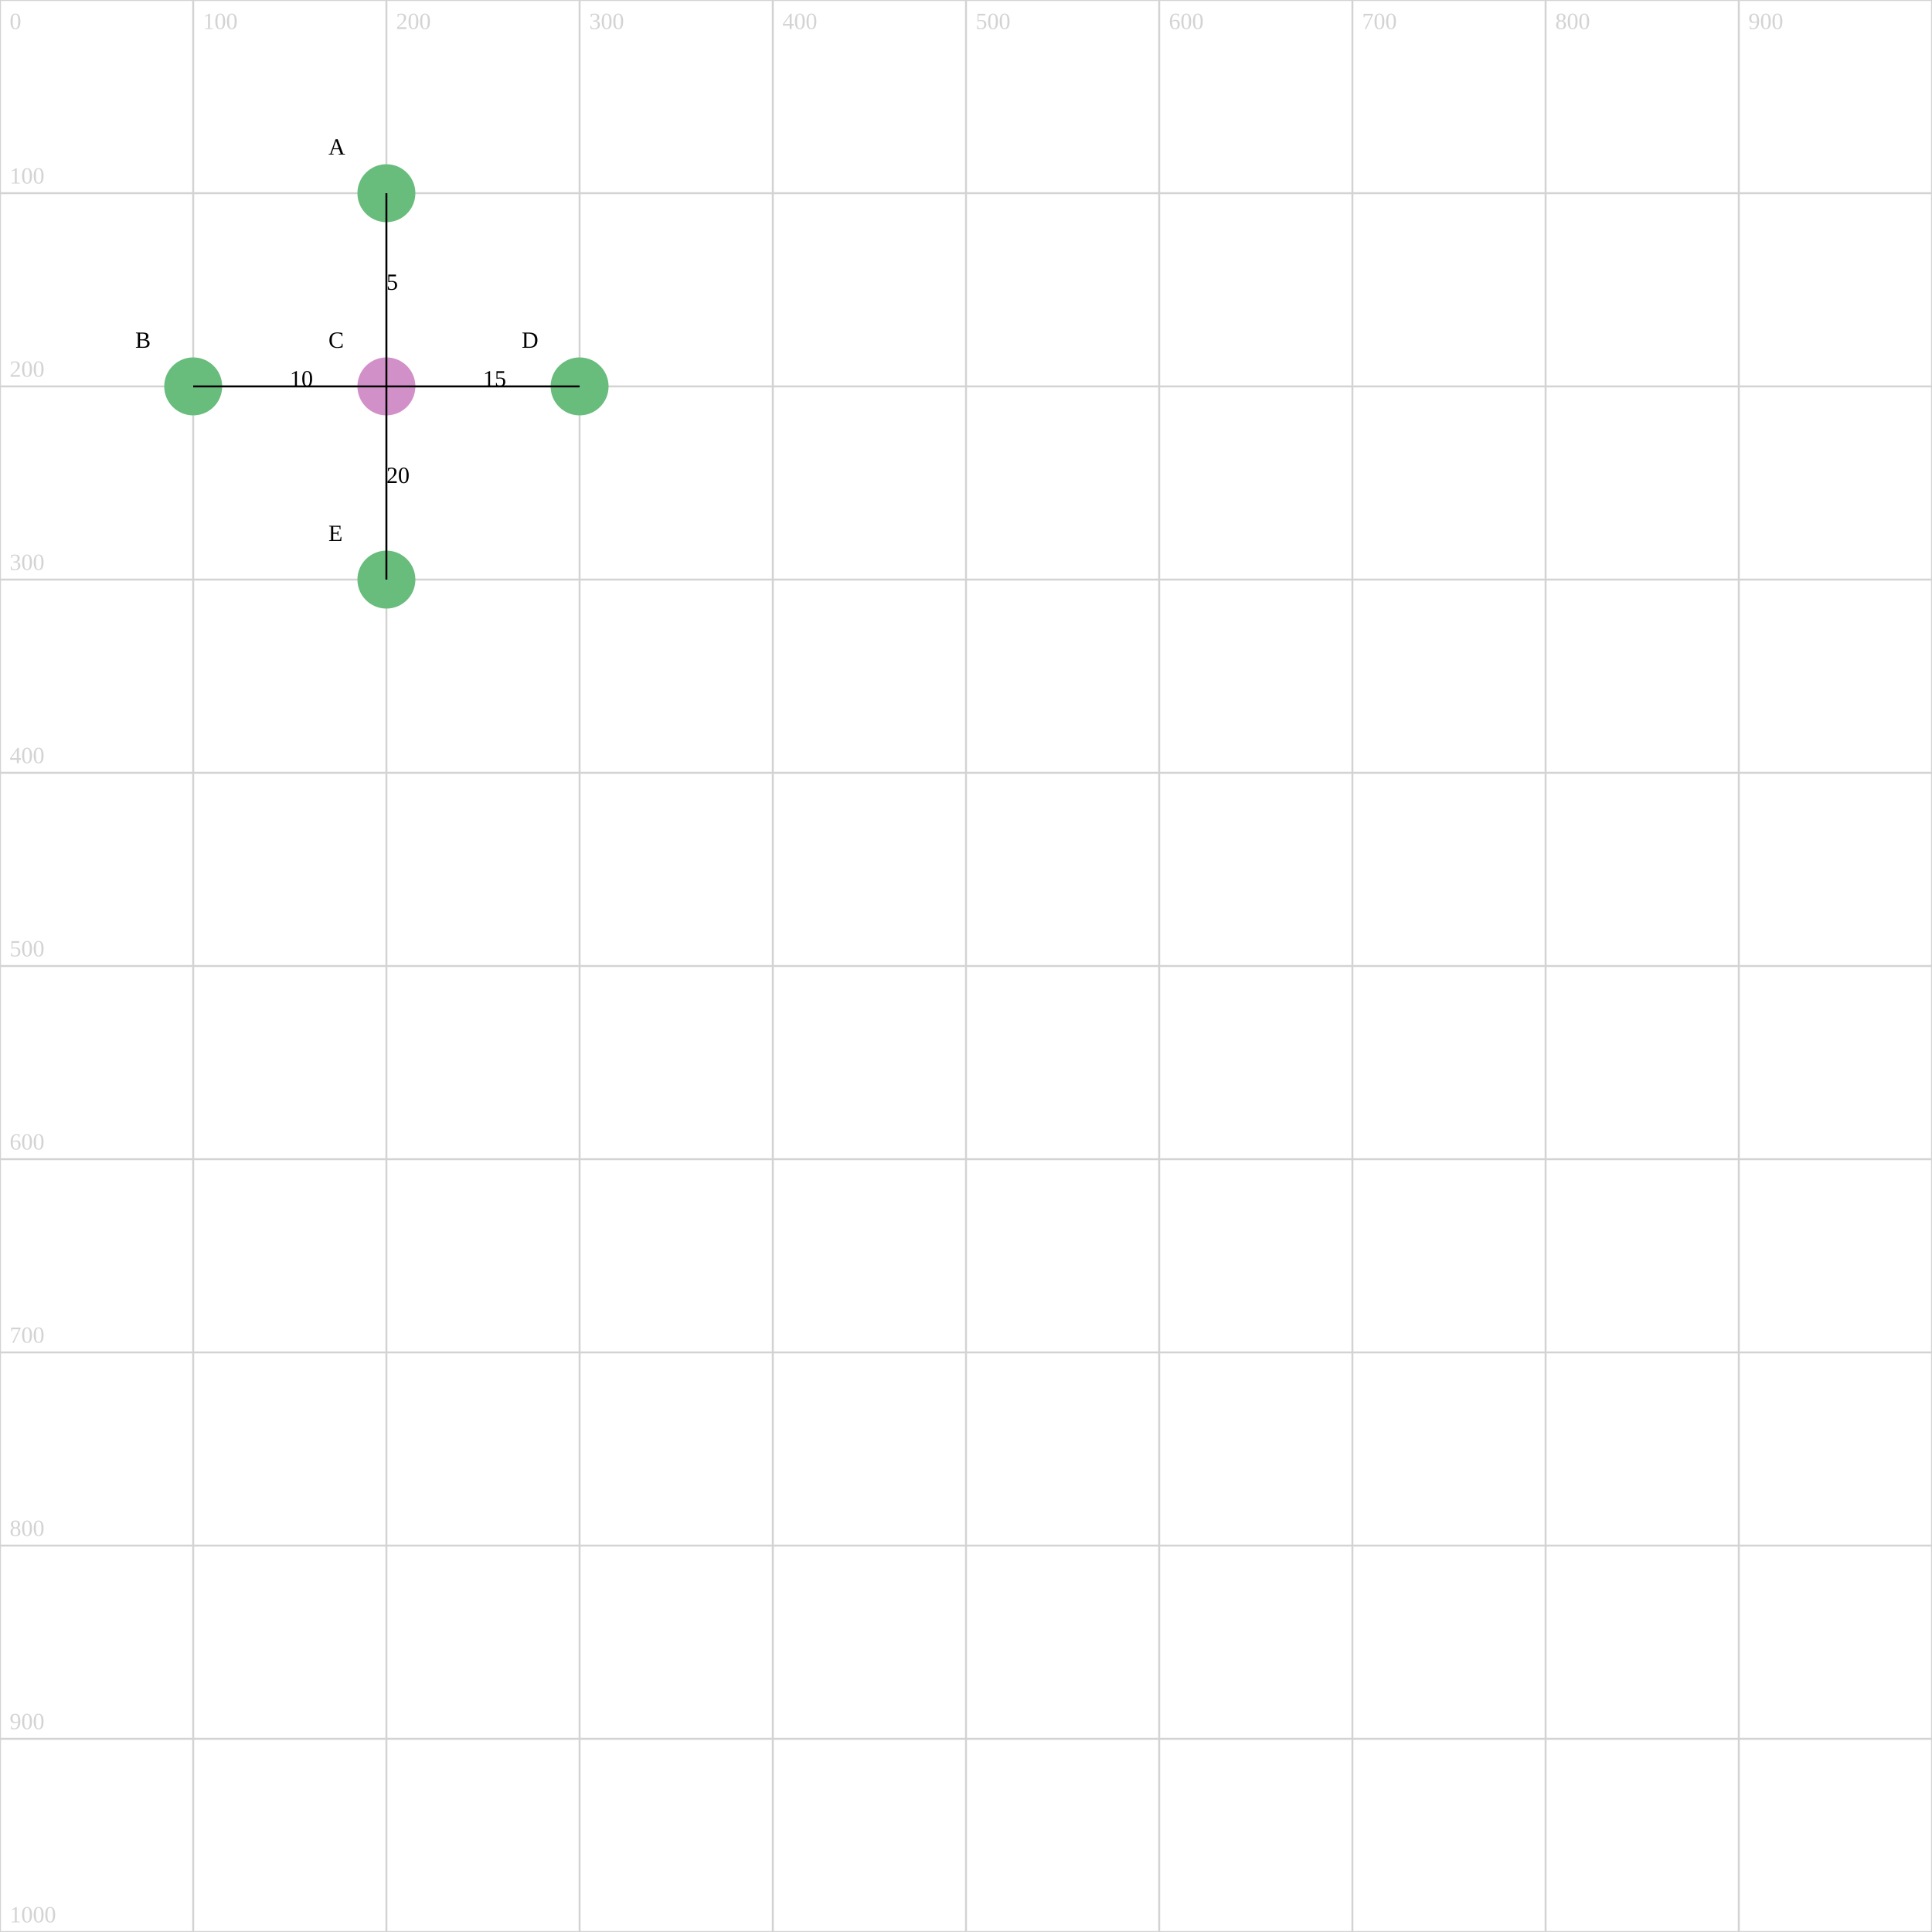
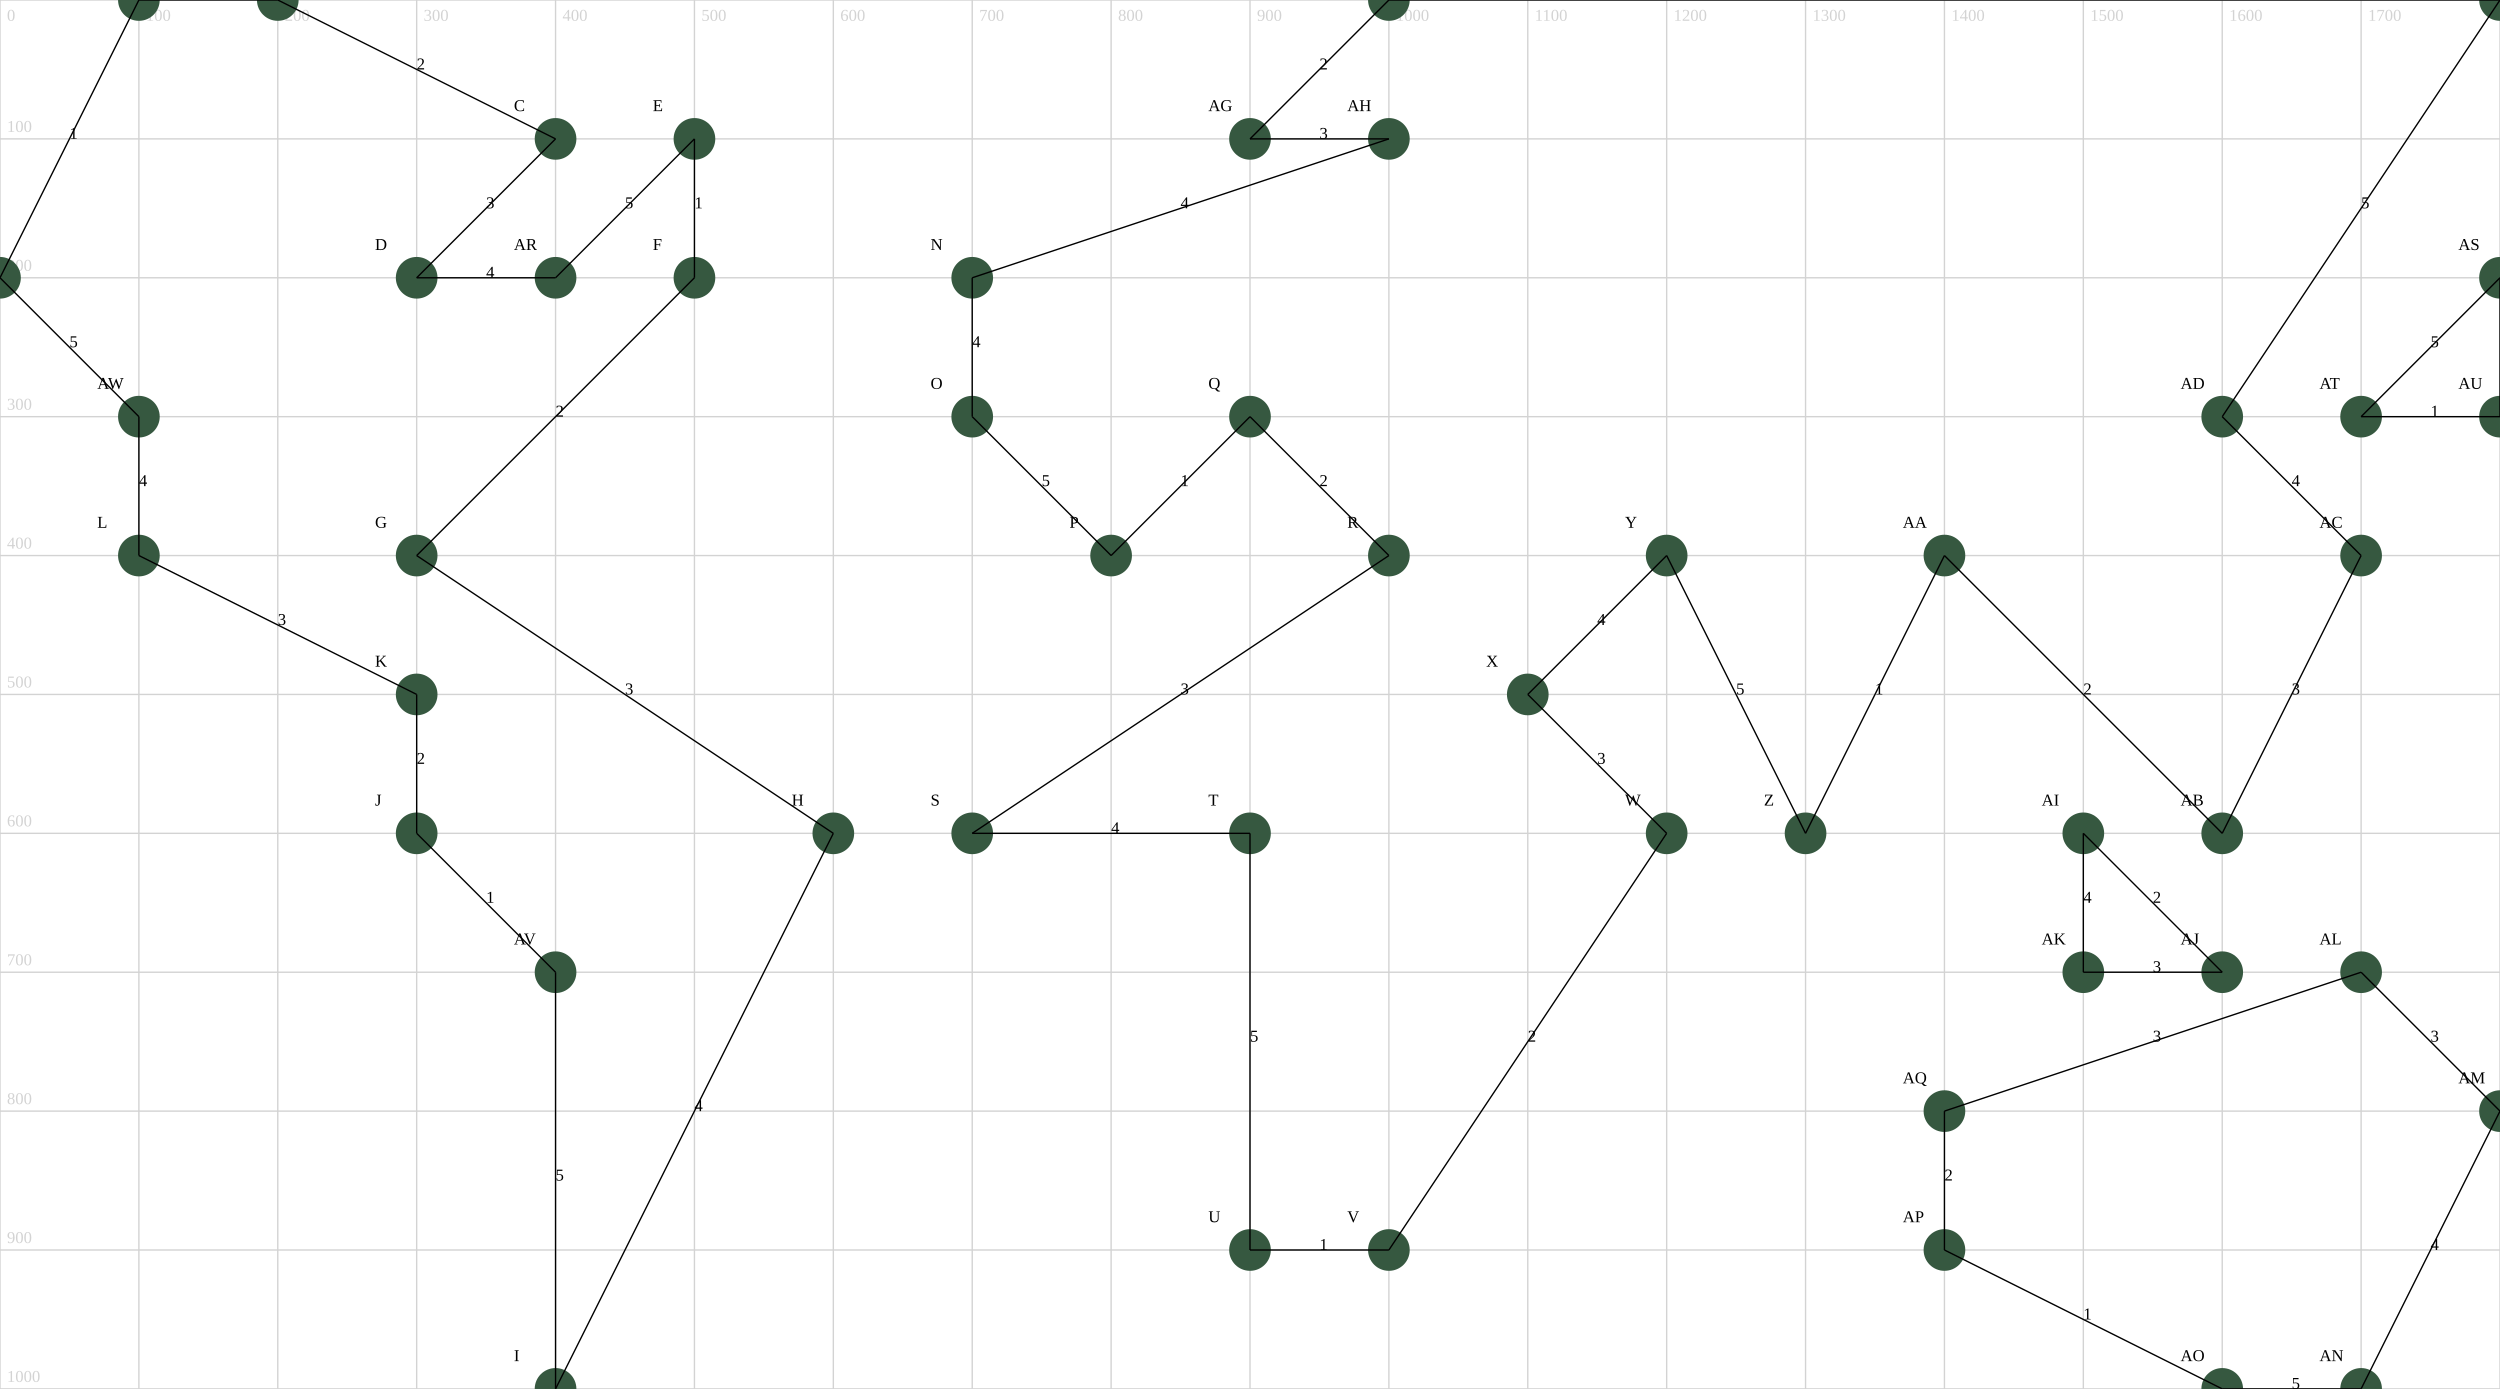
- <svg xmlns="http://www.w3.org/2000/svg" version="1.1" width="1000" height="1000">
-   <line x1="0" y1="0" x2="1000" y2="0" stroke="lightgrey" />
+ <svg xmlns="http://www.w3.org/2000/svg" version="1.1" width="1800" height="1000">
+   <line x1="0" y1="0" x2="1800" y2="0" stroke="lightgrey" />
  <text x="5" y="-5" fill="lightgrey">0</text>
-   <line x1="0" y1="100" x2="1000" y2="100" stroke="lightgrey" />
+   <line x1="0" y1="100" x2="1800" y2="100" stroke="lightgrey" />
  <text x="5" y="95" fill="lightgrey">100</text>
-   <line x1="0" y1="200" x2="1000" y2="200" stroke="lightgrey" />
+   <line x1="0" y1="200" x2="1800" y2="200" stroke="lightgrey" />
  <text x="5" y="195" fill="lightgrey">200</text>
-   <line x1="0" y1="300" x2="1000" y2="300" stroke="lightgrey" />
+   <line x1="0" y1="300" x2="1800" y2="300" stroke="lightgrey" />
  <text x="5" y="295" fill="lightgrey">300</text>
-   <line x1="0" y1="400" x2="1000" y2="400" stroke="lightgrey" />
+   <line x1="0" y1="400" x2="1800" y2="400" stroke="lightgrey" />
  <text x="5" y="395" fill="lightgrey">400</text>
-   <line x1="0" y1="500" x2="1000" y2="500" stroke="lightgrey" />
+   <line x1="0" y1="500" x2="1800" y2="500" stroke="lightgrey" />
  <text x="5" y="495" fill="lightgrey">500</text>
-   <line x1="0" y1="600" x2="1000" y2="600" stroke="lightgrey" />
+   <line x1="0" y1="600" x2="1800" y2="600" stroke="lightgrey" />
  <text x="5" y="595" fill="lightgrey">600</text>
-   <line x1="0" y1="700" x2="1000" y2="700" stroke="lightgrey" />
+   <line x1="0" y1="700" x2="1800" y2="700" stroke="lightgrey" />
  <text x="5" y="695" fill="lightgrey">700</text>
-   <line x1="0" y1="800" x2="1000" y2="800" stroke="lightgrey" />
+   <line x1="0" y1="800" x2="1800" y2="800" stroke="lightgrey" />
  <text x="5" y="795" fill="lightgrey">800</text>
-   <line x1="0" y1="900" x2="1000" y2="900" stroke="lightgrey" />
+   <line x1="0" y1="900" x2="1800" y2="900" stroke="lightgrey" />
  <text x="5" y="895" fill="lightgrey">900</text>
-   <line x1="0" y1="1000" x2="1000" y2="1000" stroke="lightgrey" />
+   <line x1="0" y1="1000" x2="1800" y2="1000" stroke="lightgrey" />
  <text x="5" y="995" fill="lightgrey">1000</text>
  <line x1="0" y1="0" x2="0" y2="1000" stroke="lightgrey" />
  <text x="5" y="15" fill="lightgrey">0</text>
  <line x1="100" y1="0" x2="100" y2="1000" stroke="lightgrey" />
  <text x="105" y="15" fill="lightgrey">100</text>
  <line x1="200" y1="0" x2="200" y2="1000" stroke="lightgrey" />
  <text x="205" y="15" fill="lightgrey">200</text>
  <line x1="300" y1="0" x2="300" y2="1000" stroke="lightgrey" />
  <text x="305" y="15" fill="lightgrey">300</text>
  <line x1="400" y1="0" x2="400" y2="1000" stroke="lightgrey" />
  <text x="405" y="15" fill="lightgrey">400</text>
  <line x1="500" y1="0" x2="500" y2="1000" stroke="lightgrey" />
  <text x="505" y="15" fill="lightgrey">500</text>
  <line x1="600" y1="0" x2="600" y2="1000" stroke="lightgrey" />
  <text x="605" y="15" fill="lightgrey">600</text>
  <line x1="700" y1="0" x2="700" y2="1000" stroke="lightgrey" />
  <text x="705" y="15" fill="lightgrey">700</text>
  <line x1="800" y1="0" x2="800" y2="1000" stroke="lightgrey" />
  <text x="805" y="15" fill="lightgrey">800</text>
  <line x1="900" y1="0" x2="900" y2="1000" stroke="lightgrey" />
  <text x="905" y="15" fill="lightgrey">900</text>
  <line x1="1000" y1="0" x2="1000" y2="1000" stroke="lightgrey" />
  <text x="1005" y="15" fill="lightgrey">1000</text>
-   <circle cx="200" cy="100" r="15" fill="rgb(104,188,124)" />
-   <text x="170" y="80" fill="rgb(0,0,0)">A</text>
-   <circle cx="100" cy="200" r="15" fill="rgb(104,188,124)" />
-   <text x="70" y="180" fill="rgb(0,0,0)">B</text>
-   <circle cx="200" cy="200" r="15" fill="rgb(210,144,200)" />
-   <text x="170" y="180" fill="rgb(0,0,0)">C</text>
-   <circle cx="300" cy="200" r="15" fill="rgb(104,188,124)" />
+   <line x1="1100" y1="0" x2="1100" y2="1000" stroke="lightgrey" />
+   <text x="1105" y="15" fill="lightgrey">1100</text>
+   <line x1="1200" y1="0" x2="1200" y2="1000" stroke="lightgrey" />
+   <text x="1205" y="15" fill="lightgrey">1200</text>
+   <line x1="1300" y1="0" x2="1300" y2="1000" stroke="lightgrey" />
+   <text x="1305" y="15" fill="lightgrey">1300</text>
+   <line x1="1400" y1="0" x2="1400" y2="1000" stroke="lightgrey" />
+   <text x="1405" y="15" fill="lightgrey">1400</text>
+   <line x1="1500" y1="0" x2="1500" y2="1000" stroke="lightgrey" />
+   <text x="1505" y="15" fill="lightgrey">1500</text>
+   <line x1="1600" y1="0" x2="1600" y2="1000" stroke="lightgrey" />
+   <text x="1605" y="15" fill="lightgrey">1600</text>
+   <line x1="1700" y1="0" x2="1700" y2="1000" stroke="lightgrey" />
+   <text x="1705" y="15" fill="lightgrey">1700</text>
+   <line x1="1800" y1="0" x2="1800" y2="1000" stroke="lightgrey" />
+   <text x="1805" y="15" fill="lightgrey">1800</text>
+   <circle cx="100" cy="0" r="15" fill="rgb(54,88,64)" />
+   <text x="70" y="-20" fill="rgb(0,0,0)">A</text>
+   <circle cx="200" cy="0" r="15" fill="rgb(54,88,64)" />
+   <text x="170" y="-20" fill="rgb(0,0,0)">B</text>
+   <circle cx="400" cy="100" r="15" fill="rgb(54,88,64)" />
+   <text x="370" y="80" fill="rgb(0,0,0)">C</text>
+   <circle cx="300" cy="200" r="15" fill="rgb(54,88,64)" />
  <text x="270" y="180" fill="rgb(0,0,0)">D</text>
-   <circle cx="200" cy="300" r="15" fill="rgb(104,188,124)" />
-   <text x="170" y="280" fill="rgb(0,0,0)">E</text>
-   <line x1="200" y1="100" x2="200" y2="200" stroke="rgb(0,0,0)" />
-   <text x="200" y="150" fill="rgb(0,0,0)">5</text>
-   <line x1="100" y1="200" x2="200" y2="200" stroke="rgb(0,0,0)" />
-   <text x="150" y="200" fill="rgb(0,0,0)">10</text>
-   <line x1="200" y1="200" x2="300" y2="200" stroke="rgb(0,0,0)" />
-   <text x="250" y="200" fill="rgb(0,0,0)">15</text>
-   <line x1="200" y1="200" x2="200" y2="300" stroke="rgb(0,0,0)" />
-   <text x="200" y="250" fill="rgb(0,0,0)">20</text>
+   <circle cx="500" cy="100" r="15" fill="rgb(54,88,64)" />
+   <text x="470" y="80" fill="rgb(0,0,0)">E</text>
+   <circle cx="500" cy="200" r="15" fill="rgb(54,88,64)" />
+   <text x="470" y="180" fill="rgb(0,0,0)">F</text>
+   <circle cx="300" cy="400" r="15" fill="rgb(54,88,64)" />
+   <text x="270" y="380" fill="rgb(0,0,0)">G</text>
+   <circle cx="600" cy="600" r="15" fill="rgb(54,88,64)" />
+   <text x="570" y="580" fill="rgb(0,0,0)">H</text>
+   <circle cx="400" cy="1000" r="15" fill="rgb(54,88,64)" />
+   <text x="370" y="980" fill="rgb(0,0,0)">I</text>
+   <circle cx="300" cy="600" r="15" fill="rgb(54,88,64)" />
+   <text x="270" y="580" fill="rgb(0,0,0)">J</text>
+   <circle cx="300" cy="500" r="15" fill="rgb(54,88,64)" />
+   <text x="270" y="480" fill="rgb(0,0,0)">K</text>
+   <circle cx="100" cy="400" r="15" fill="rgb(54,88,64)" />
+   <text x="70" y="380" fill="rgb(0,0,0)">L</text>
+   <circle cx="0" cy="200" r="15" fill="rgb(54,88,64)" />
+   <text x="-30" y="180" fill="rgb(0,0,0)">M</text>
+   <circle cx="700" cy="200" r="15" fill="rgb(54,88,64)" />
+   <text x="670" y="180" fill="rgb(0,0,0)">N</text>
+   <circle cx="700" cy="300" r="15" fill="rgb(54,88,64)" />
+   <text x="670" y="280" fill="rgb(0,0,0)">O</text>
+   <circle cx="800" cy="400" r="15" fill="rgb(54,88,64)" />
+   <text x="770" y="380" fill="rgb(0,0,0)">P</text>
+   <circle cx="900" cy="300" r="15" fill="rgb(54,88,64)" />
+   <text x="870" y="280" fill="rgb(0,0,0)">Q</text>
+   <circle cx="1000" cy="400" r="15" fill="rgb(54,88,64)" />
+   <text x="970" y="380" fill="rgb(0,0,0)">R</text>
+   <circle cx="700" cy="600" r="15" fill="rgb(54,88,64)" />
+   <text x="670" y="580" fill="rgb(0,0,0)">S</text>
+   <circle cx="900" cy="600" r="15" fill="rgb(54,88,64)" />
+   <text x="870" y="580" fill="rgb(0,0,0)">T</text>
+   <circle cx="900" cy="900" r="15" fill="rgb(54,88,64)" />
+   <text x="870" y="880" fill="rgb(0,0,0)">U</text>
+   <circle cx="1000" cy="900" r="15" fill="rgb(54,88,64)" />
+   <text x="970" y="880" fill="rgb(0,0,0)">V</text>
+   <circle cx="1200" cy="600" r="15" fill="rgb(54,88,64)" />
+   <text x="1170" y="580" fill="rgb(0,0,0)">W</text>
+   <circle cx="1100" cy="500" r="15" fill="rgb(54,88,64)" />
+   <text x="1070" y="480" fill="rgb(0,0,0)">X</text>
+   <circle cx="1200" cy="400" r="15" fill="rgb(54,88,64)" />
+   <text x="1170" y="380" fill="rgb(0,0,0)">Y</text>
+   <circle cx="1300" cy="600" r="15" fill="rgb(54,88,64)" />
+   <text x="1270" y="580" fill="rgb(0,0,0)">Z</text>
+   <circle cx="1400" cy="400" r="15" fill="rgb(54,88,64)" />
+   <text x="1370" y="380" fill="rgb(0,0,0)">AA</text>
+   <circle cx="1600" cy="600" r="15" fill="rgb(54,88,64)" />
+   <text x="1570" y="580" fill="rgb(0,0,0)">AB</text>
+   <circle cx="1700" cy="400" r="15" fill="rgb(54,88,64)" />
+   <text x="1670" y="380" fill="rgb(0,0,0)">AC</text>
+   <circle cx="1600" cy="300" r="15" fill="rgb(54,88,64)" />
+   <text x="1570" y="280" fill="rgb(0,0,0)">AD</text>
+   <circle cx="1800" cy="0" r="15" fill="rgb(54,88,64)" />
+   <text x="1770" y="-20" fill="rgb(0,0,0)">AE</text>
+   <circle cx="1000" cy="0" r="15" fill="rgb(54,88,64)" />
+   <text x="970" y="-20" fill="rgb(0,0,0)">AF</text>
+   <circle cx="900" cy="100" r="15" fill="rgb(54,88,64)" />
+   <text x="870" y="80" fill="rgb(0,0,0)">AG</text>
+   <circle cx="1000" cy="100" r="15" fill="rgb(54,88,64)" />
+   <text x="970" y="80" fill="rgb(0,0,0)">AH</text>
+   <circle cx="1500" cy="600" r="15" fill="rgb(54,88,64)" />
+   <text x="1470" y="580" fill="rgb(0,0,0)">AI</text>
+   <circle cx="1600" cy="700" r="15" fill="rgb(54,88,64)" />
+   <text x="1570" y="680" fill="rgb(0,0,0)">AJ</text>
+   <circle cx="1500" cy="700" r="15" fill="rgb(54,88,64)" />
+   <text x="1470" y="680" fill="rgb(0,0,0)">AK</text>
+   <circle cx="1700" cy="700" r="15" fill="rgb(54,88,64)" />
+   <text x="1670" y="680" fill="rgb(0,0,0)">AL</text>
+   <circle cx="1800" cy="800" r="15" fill="rgb(54,88,64)" />
+   <text x="1770" y="780" fill="rgb(0,0,0)">AM</text>
+   <circle cx="1700" cy="1000" r="15" fill="rgb(54,88,64)" />
+   <text x="1670" y="980" fill="rgb(0,0,0)">AN</text>
+   <circle cx="1600" cy="1000" r="15" fill="rgb(54,88,64)" />
+   <text x="1570" y="980" fill="rgb(0,0,0)">AO</text>
+   <circle cx="1400" cy="900" r="15" fill="rgb(54,88,64)" />
+   <text x="1370" y="880" fill="rgb(0,0,0)">AP</text>
+   <circle cx="1400" cy="800" r="15" fill="rgb(54,88,64)" />
+   <text x="1370" y="780" fill="rgb(0,0,0)">AQ</text>
+   <circle cx="400" cy="200" r="15" fill="rgb(54,88,64)" />
+   <text x="370" y="180" fill="rgb(0,0,0)">AR</text>
+   <circle cx="1800" cy="200" r="15" fill="rgb(54,88,64)" />
+   <text x="1770" y="180" fill="rgb(0,0,0)">AS</text>
+   <circle cx="1700" cy="300" r="15" fill="rgb(54,88,64)" />
+   <text x="1670" y="280" fill="rgb(0,0,0)">AT</text>
+   <circle cx="1800" cy="300" r="15" fill="rgb(54,88,64)" />
+   <text x="1770" y="280" fill="rgb(0,0,0)">AU</text>
+   <circle cx="400" cy="700" r="15" fill="rgb(54,88,64)" />
+   <text x="370" y="680" fill="rgb(0,0,0)">AV</text>
+   <circle cx="100" cy="300" r="15" fill="rgb(54,88,64)" />
+   <text x="70" y="280" fill="rgb(0,0,0)">AW</text>
+   <line x1="100" y1="0" x2="200" y2="0" stroke="rgb(0,0,0)" />
+   <text x="150" y="0" fill="rgb(0,0,0)">1</text>
+   <line x1="200" y1="0" x2="400" y2="100" stroke="rgb(0,0,0)" />
+   <text x="300" y="50" fill="rgb(0,0,0)">2</text>
+   <line x1="400" y1="100" x2="300" y2="200" stroke="rgb(0,0,0)" />
+   <text x="350" y="150" fill="rgb(0,0,0)">3</text>
+   <line x1="300" y1="200" x2="400" y2="200" stroke="rgb(0,0,0)" />
+   <text x="350" y="200" fill="rgb(0,0,0)">4</text>
+   <line x1="400" y1="200" x2="500" y2="100" stroke="rgb(0,0,0)" />
+   <text x="450" y="150" fill="rgb(0,0,0)">5</text>
+   <line x1="500" y1="100" x2="500" y2="200" stroke="rgb(0,0,0)" />
+   <text x="500" y="150" fill="rgb(0,0,0)">1</text>
+   <line x1="500" y1="200" x2="300" y2="400" stroke="rgb(0,0,0)" />
+   <text x="400" y="300" fill="rgb(0,0,0)">2</text>
+   <line x1="300" y1="400" x2="600" y2="600" stroke="rgb(0,0,0)" />
+   <text x="450" y="500" fill="rgb(0,0,0)">3</text>
+   <line x1="600" y1="600" x2="400" y2="1000" stroke="rgb(0,0,0)" />
+   <text x="500" y="800" fill="rgb(0,0,0)">4</text>
+   <line x1="400" y1="1000" x2="400" y2="700" stroke="rgb(0,0,0)" />
+   <text x="400" y="850" fill="rgb(0,0,0)">5</text>
+   <line x1="400" y1="700" x2="300" y2="600" stroke="rgb(0,0,0)" />
+   <text x="350" y="650" fill="rgb(0,0,0)">1</text>
+   <line x1="300" y1="600" x2="300" y2="500" stroke="rgb(0,0,0)" />
+   <text x="300" y="550" fill="rgb(0,0,0)">2</text>
+   <line x1="300" y1="500" x2="100" y2="400" stroke="rgb(0,0,0)" />
+   <text x="200" y="450" fill="rgb(0,0,0)">3</text>
+   <line x1="100" y1="400" x2="100" y2="300" stroke="rgb(0,0,0)" />
+   <text x="100" y="350" fill="rgb(0,0,0)">4</text>
+   <line x1="100" y1="300" x2="0" y2="200" stroke="rgb(0,0,0)" />
+   <text x="50" y="250" fill="rgb(0,0,0)">5</text>
+   <line x1="0" y1="200" x2="100" y2="0" stroke="rgb(0,0,0)" />
+   <text x="50" y="100" fill="rgb(0,0,0)">1</text>
+   <line x1="1500" y1="600" x2="1600" y2="700" stroke="rgb(0,0,0)" />
+   <text x="1550" y="650" fill="rgb(0,0,0)">2</text>
+   <line x1="1600" y1="700" x2="1500" y2="700" stroke="rgb(0,0,0)" />
+   <text x="1550" y="700" fill="rgb(0,0,0)">3</text>
+   <line x1="1500" y1="600" x2="1500" y2="700" stroke="rgb(0,0,0)" />
+   <text x="1500" y="650" fill="rgb(0,0,0)">4</text>
+   <line x1="1800" y1="200" x2="1700" y2="300" stroke="rgb(0,0,0)" />
+   <text x="1750" y="250" fill="rgb(0,0,0)">5</text>
+   <line x1="1700" y1="300" x2="1800" y2="300" stroke="rgb(0,0,0)" />
+   <text x="1750" y="300" fill="rgb(0,0,0)">1</text>
+   <line x1="1800" y1="200" x2="1800" y2="300" stroke="rgb(0,0,0)" />
+   <text x="1800" y="250" fill="rgb(0,0,0)">2</text>
+   <line x1="1700" y1="700" x2="1800" y2="800" stroke="rgb(0,0,0)" />
+   <text x="1750" y="750" fill="rgb(0,0,0)">3</text>
+   <line x1="1800" y1="800" x2="1700" y2="1000" stroke="rgb(0,0,0)" />
+   <text x="1750" y="900" fill="rgb(0,0,0)">4</text>
+   <line x1="1700" y1="1000" x2="1600" y2="1000" stroke="rgb(0,0,0)" />
+   <text x="1650" y="1000" fill="rgb(0,0,0)">5</text>
+   <line x1="1600" y1="1000" x2="1400" y2="900" stroke="rgb(0,0,0)" />
+   <text x="1500" y="950" fill="rgb(0,0,0)">1</text>
+   <line x1="1400" y1="900" x2="1400" y2="800" stroke="rgb(0,0,0)" />
+   <text x="1400" y="850" fill="rgb(0,0,0)">2</text>
+   <line x1="1400" y1="800" x2="1700" y2="700" stroke="rgb(0,0,0)" />
+   <text x="1550" y="750" fill="rgb(0,0,0)">3</text>
+   <line x1="700" y1="200" x2="700" y2="300" stroke="rgb(0,0,0)" />
+   <text x="700" y="250" fill="rgb(0,0,0)">4</text>
+   <line x1="700" y1="300" x2="800" y2="400" stroke="rgb(0,0,0)" />
+   <text x="750" y="350" fill="rgb(0,0,0)">5</text>
+   <line x1="800" y1="400" x2="900" y2="300" stroke="rgb(0,0,0)" />
+   <text x="850" y="350" fill="rgb(0,0,0)">1</text>
+   <line x1="900" y1="300" x2="1000" y2="400" stroke="rgb(0,0,0)" />
+   <text x="950" y="350" fill="rgb(0,0,0)">2</text>
+   <line x1="1000" y1="400" x2="700" y2="600" stroke="rgb(0,0,0)" />
+   <text x="850" y="500" fill="rgb(0,0,0)">3</text>
+   <line x1="700" y1="600" x2="900" y2="600" stroke="rgb(0,0,0)" />
+   <text x="800" y="600" fill="rgb(0,0,0)">4</text>
+   <line x1="900" y1="600" x2="900" y2="900" stroke="rgb(0,0,0)" />
+   <text x="900" y="750" fill="rgb(0,0,0)">5</text>
+   <line x1="900" y1="900" x2="1000" y2="900" stroke="rgb(0,0,0)" />
+   <text x="950" y="900" fill="rgb(0,0,0)">1</text>
+   <line x1="1000" y1="900" x2="1200" y2="600" stroke="rgb(0,0,0)" />
+   <text x="1100" y="750" fill="rgb(0,0,0)">2</text>
+   <line x1="1200" y1="600" x2="1100" y2="500" stroke="rgb(0,0,0)" />
+   <text x="1150" y="550" fill="rgb(0,0,0)">3</text>
+   <line x1="1100" y1="500" x2="1200" y2="400" stroke="rgb(0,0,0)" />
+   <text x="1150" y="450" fill="rgb(0,0,0)">4</text>
+   <line x1="1200" y1="400" x2="1300" y2="600" stroke="rgb(0,0,0)" />
+   <text x="1250" y="500" fill="rgb(0,0,0)">5</text>
+   <line x1="1300" y1="600" x2="1400" y2="400" stroke="rgb(0,0,0)" />
+   <text x="1350" y="500" fill="rgb(0,0,0)">1</text>
+   <line x1="1400" y1="400" x2="1600" y2="600" stroke="rgb(0,0,0)" />
+   <text x="1500" y="500" fill="rgb(0,0,0)">2</text>
+   <line x1="1600" y1="600" x2="1700" y2="400" stroke="rgb(0,0,0)" />
+   <text x="1650" y="500" fill="rgb(0,0,0)">3</text>
+   <line x1="1700" y1="400" x2="1600" y2="300" stroke="rgb(0,0,0)" />
+   <text x="1650" y="350" fill="rgb(0,0,0)">4</text>
+   <line x1="1600" y1="300" x2="1800" y2="0" stroke="rgb(0,0,0)" />
+   <text x="1700" y="150" fill="rgb(0,0,0)">5</text>
+   <line x1="1800" y1="0" x2="1000" y2="0" stroke="rgb(0,0,0)" />
+   <text x="1400" y="0" fill="rgb(0,0,0)">1</text>
+   <line x1="1000" y1="0" x2="900" y2="100" stroke="rgb(0,0,0)" />
+   <text x="950" y="50" fill="rgb(0,0,0)">2</text>
+   <line x1="900" y1="100" x2="1000" y2="100" stroke="rgb(0,0,0)" />
+   <text x="950" y="100" fill="rgb(0,0,0)">3</text>
+   <line x1="1000" y1="100" x2="700" y2="200" stroke="rgb(0,0,0)" />
+   <text x="850" y="150" fill="rgb(0,0,0)">4</text>
</svg>
